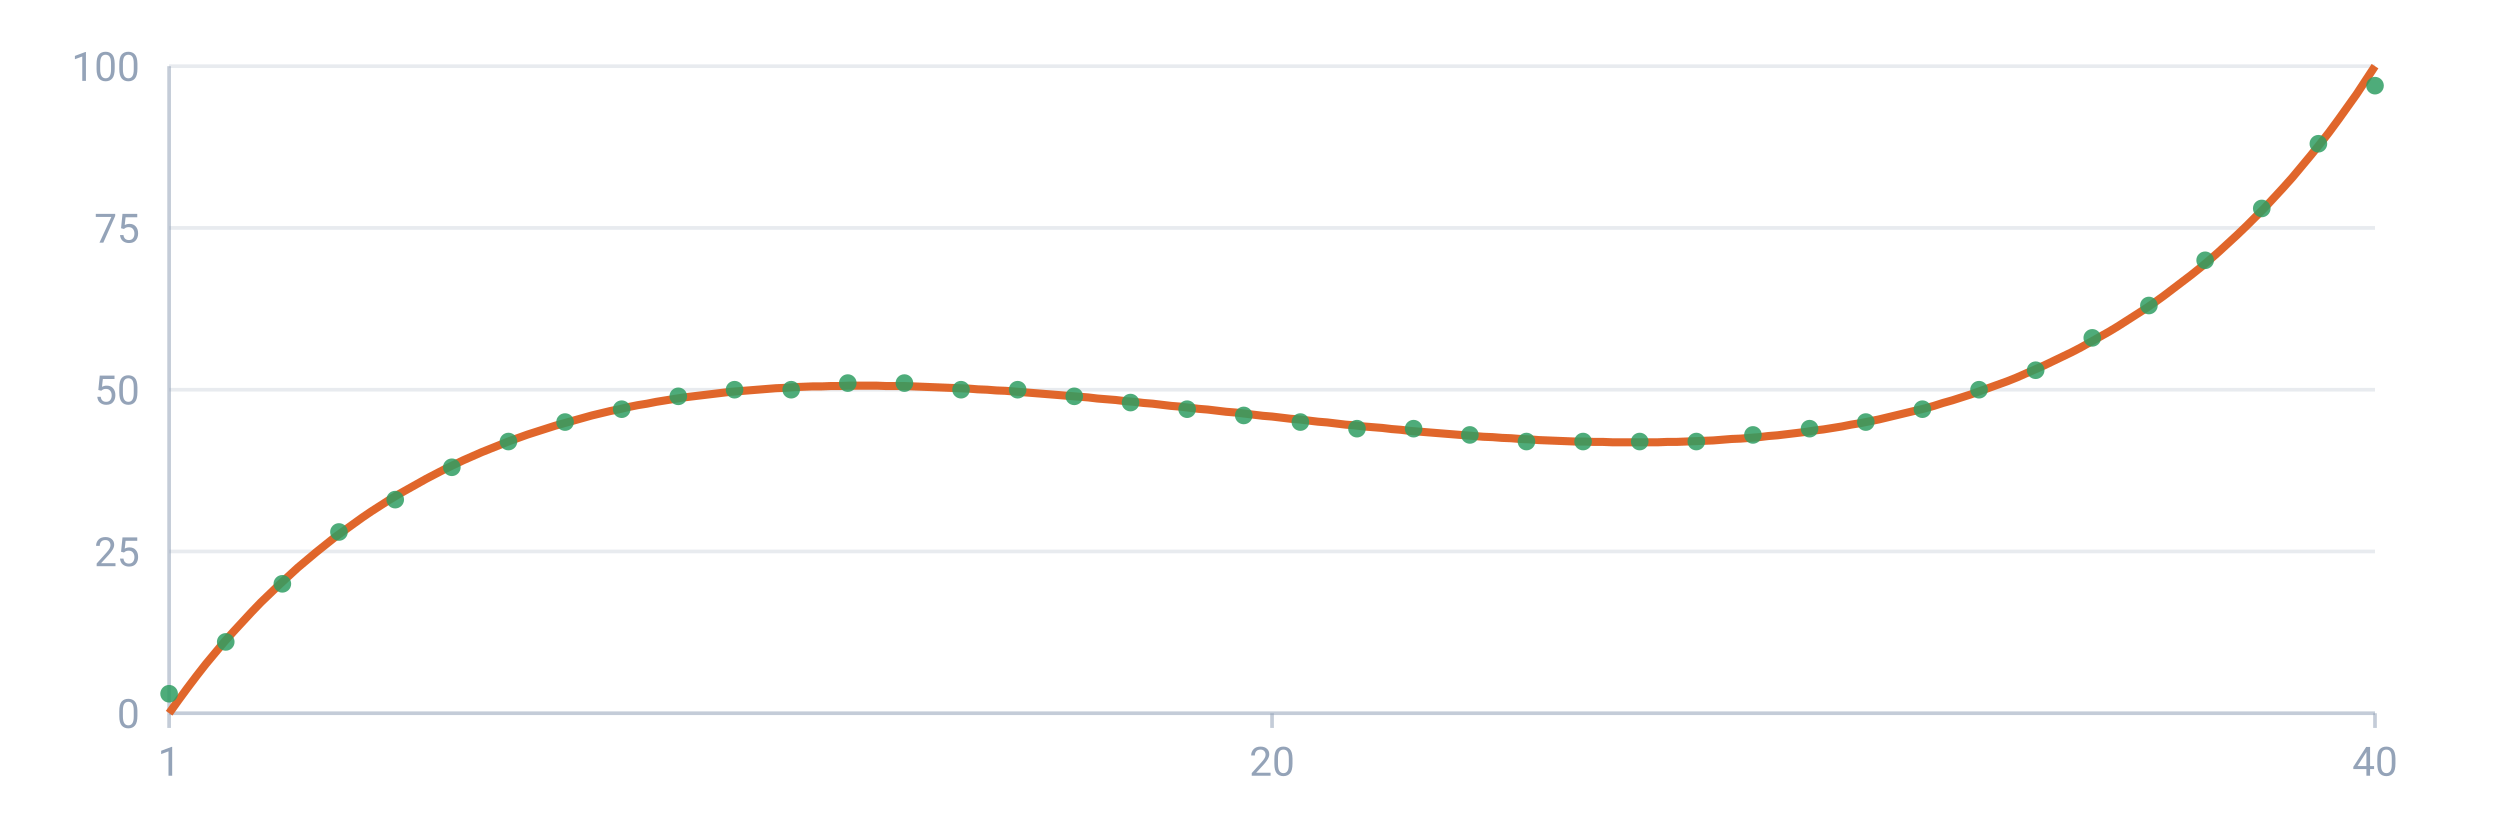
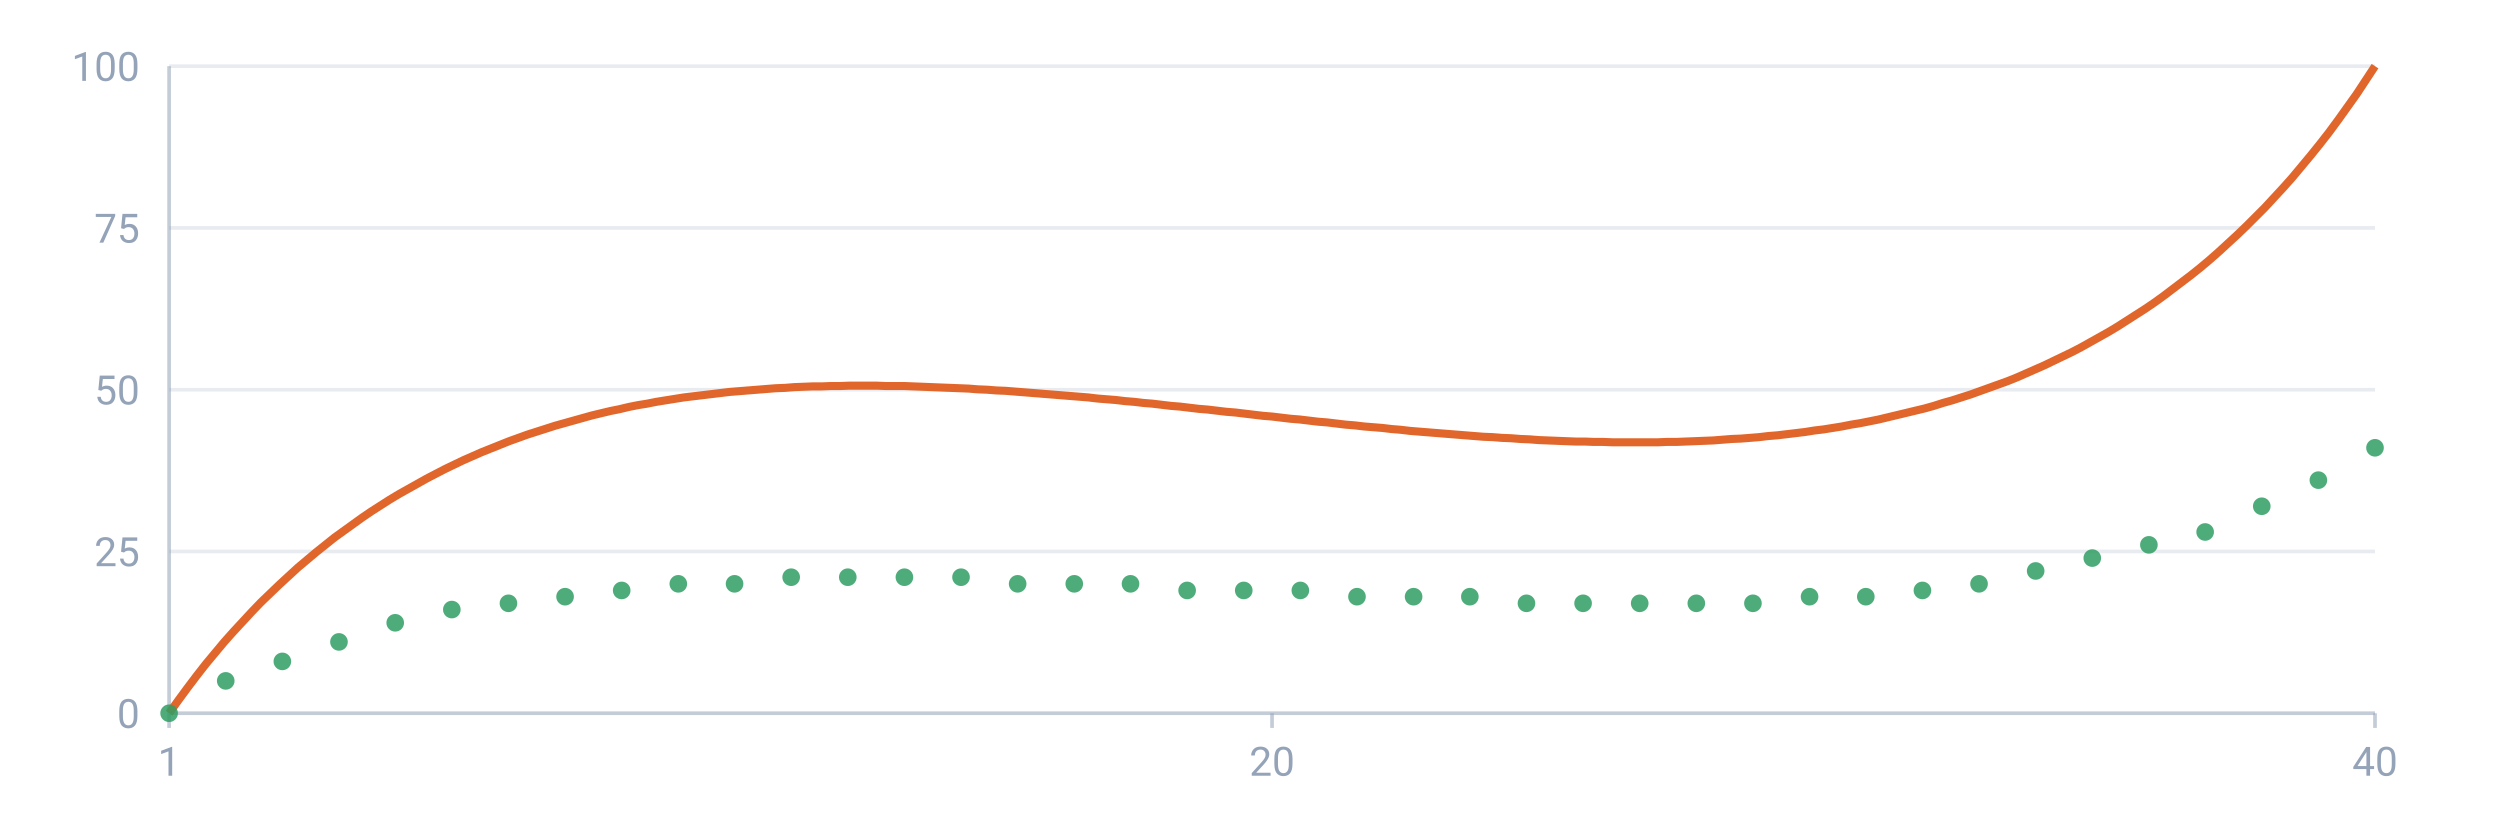
<svg xmlns="http://www.w3.org/2000/svg" viewBox="0 0 680 226" width="680" height="226" font-family="system-ui, -apple-system, Segoe UI, Roboto, sans-serif">
  <line x1="46" y1="194.0" x2="646" y2="194.0" stroke="#94a3b8" stroke-width="1" opacity="0.55" />
  <text x="38.0" y="198.0" text-anchor="end" font-size="11" font-weight="400" fill="#94a3b8">0</text>
  <line x1="46" y1="150.0" x2="646" y2="150.0" stroke="#94a3b8" stroke-width="1" opacity="0.22" />
  <text x="38.0" y="154.0" text-anchor="end" font-size="11" font-weight="400" fill="#94a3b8">25</text>
  <line x1="46" y1="106.0" x2="646" y2="106.0" stroke="#94a3b8" stroke-width="1" opacity="0.22" />
  <text x="38.0" y="110.0" text-anchor="end" font-size="11" font-weight="400" fill="#94a3b8">50</text>
  <line x1="46" y1="62.0" x2="646" y2="62.0" stroke="#94a3b8" stroke-width="1" opacity="0.22" />
  <text x="38.0" y="66.0" text-anchor="end" font-size="11" font-weight="400" fill="#94a3b8">75</text>
  <line x1="46" y1="18.0" x2="646" y2="18.0" stroke="#94a3b8" stroke-width="1" opacity="0.22" />
  <text x="38.0" y="22.0" text-anchor="end" font-size="11" font-weight="400" fill="#94a3b8">100</text>
  <line x1="46.0" y1="194" x2="46.0" y2="198" stroke="#94a3b8" stroke-width="1" opacity="0.55" />
  <text x="46.0" y="211.0" text-anchor="middle" font-size="11" font-weight="400" fill="#94a3b8">1</text>
  <line x1="346.0" y1="194" x2="346.0" y2="198" stroke="#94a3b8" stroke-width="1" opacity="0.55" />
  <text x="346.0" y="211.0" text-anchor="middle" font-size="11" font-weight="400" fill="#94a3b8">20</text>
  <line x1="646.0" y1="194" x2="646.0" y2="198" stroke="#94a3b8" stroke-width="1" opacity="0.55" />
  <text x="646.0" y="211.0" text-anchor="middle" font-size="11" font-weight="400" fill="#94a3b8">40</text>
  <line x1="46" y1="18" x2="46" y2="194" stroke="#94a3b8" stroke-width="1" opacity="0.55" />
  <polyline points="46.0,194.0 48.5,190.5 51.0,187.1 53.5,183.8 56.0,180.6 58.5,177.6 61.0,174.6 63.5,171.8 66.0,169.1 68.5,166.4 71.0,163.8 73.5,161.4 76.0,159.0 78.5,156.7 81.0,154.4 83.5,152.3 86.0,150.2 88.5,148.2 91.0,146.2 93.5,144.4 96.0,142.6 98.5,140.8 101.0,139.1 103.5,137.5 106.0,135.9 108.5,134.4 111.0,133.0 113.5,131.6 116.0,130.2 118.5,128.9 121.0,127.6 123.5,126.4 126.0,125.2 128.5,124.1 131.0,123.0 133.5,122.0 136.0,121.0 138.5,120.0 141.0,119.1 143.5,118.2 146.0,117.4 148.5,116.6 151.0,115.8 153.5,115.1 156.0,114.4 158.5,113.7 161.0,113.0 163.5,112.4 166.0,111.8 168.5,111.3 171.0,110.7 173.5,110.2 176.0,109.8 178.5,109.3 181.0,108.9 183.5,108.5 186.0,108.1 188.5,107.8 191.0,107.5 193.5,107.2 196.0,106.9 198.5,106.6 201.0,106.4 203.5,106.2 206.0,106.0 208.5,105.8 211.0,105.6 213.5,105.5 216.0,105.3 218.5,105.2 221.0,105.1 223.5,105.1 226.0,105.0 228.5,105.0 231.0,104.9 233.5,104.9 236.0,104.9 238.5,104.9 241.0,105.0 243.5,105.0 246.0,105.0 248.5,105.1 251.0,105.2 253.5,105.3 256.0,105.4 258.5,105.5 261.0,105.6 263.5,105.7 266.0,105.9 268.5,106.0 271.0,106.2 273.5,106.3 276.0,106.5 278.5,106.7 281.0,106.9 283.5,107.1 286.0,107.3 288.5,107.5 291.0,107.7 293.5,107.9 296.0,108.1 298.5,108.4 301.0,108.6 303.5,108.8 306.0,109.1 308.5,109.3 311.0,109.6 313.5,109.8 316.0,110.1 318.5,110.4 321.0,110.6 323.5,110.9 326.0,111.2 328.5,111.4 331.0,111.7 333.5,112.0 336.0,112.2 338.5,112.5 341.0,112.8 343.5,113.1 346.0,113.3 348.5,113.6 351.0,113.9 353.5,114.1 356.0,114.4 358.5,114.7 361.0,114.9 363.5,115.2 366.0,115.5 368.5,115.7 371.0,116.0 373.5,116.2 376.0,116.4 378.5,116.7 381.0,116.9 383.5,117.2 386.0,117.4 388.5,117.6 391.0,117.8 393.5,118.0 396.0,118.2 398.5,118.4 401.0,118.6 403.5,118.8 406.0,118.9 408.5,119.1 411.0,119.2 413.5,119.4 416.0,119.5 418.5,119.7 421.0,119.8 423.5,119.9 426.0,120.0 428.5,120.1 431.0,120.1 433.5,120.2 436.0,120.2 438.5,120.3 441.0,120.3 443.5,120.3 446.0,120.3 448.5,120.3 451.0,120.3 453.5,120.2 456.0,120.2 458.5,120.1 461.0,120.0 463.5,119.9 466.0,119.8 468.5,119.6 471.0,119.4 473.5,119.3 476.0,119.1 478.5,118.9 481.0,118.6 483.5,118.4 486.0,118.1 488.5,117.8 491.0,117.5 493.5,117.1 496.0,116.8 498.5,116.4 501.0,116.0 503.5,115.5 506.0,115.1 508.5,114.6 511.0,114.1 513.5,113.5 516.0,112.9 518.5,112.3 521.0,111.7 523.5,111.1 526.0,110.4 528.5,109.6 531.0,108.9 533.5,108.1 536.0,107.3 538.5,106.4 541.0,105.5 543.5,104.6 546.0,103.7 548.5,102.7 551.0,101.6 553.5,100.5 556.0,99.4 558.5,98.2 561.0,97.0 563.5,95.8 566.0,94.5 568.5,93.1 571.0,91.7 573.5,90.3 576.0,88.8 578.5,87.2 581.0,85.6 583.5,84.0 586.0,82.3 588.5,80.5 591.0,78.6 593.5,76.7 596.0,74.8 598.5,72.8 601.0,70.7 603.5,68.5 606.0,66.2 608.5,63.9 611.0,61.5 613.5,59.0 616.0,56.5 618.5,53.8 621.0,51.1 623.5,48.3 626.0,45.3 628.5,42.3 631.0,39.2 633.5,36.0 636.0,32.6 638.5,29.1 641.0,25.6 643.5,21.8 646.0,18.0" fill="none" stroke="#e0662b" stroke-width="2.2" stroke-linejoin="round" />
-   <circle cx="46.0" cy="188.7" r="2.4" fill="#2f9e63" opacity="0.85" />
-   <circle cx="61.4" cy="174.6" r="2.4" fill="#2f9e63" opacity="0.85" />
-   <circle cx="76.8" cy="158.8" r="2.4" fill="#2f9e63" opacity="0.85" />
-   <circle cx="92.2" cy="144.7" r="2.4" fill="#2f9e63" opacity="0.85" />
-   <circle cx="107.5" cy="135.9" r="2.4" fill="#2f9e63" opacity="0.85" />
-   <circle cx="122.9" cy="127.1" r="2.4" fill="#2f9e63" opacity="0.85" />
-   <circle cx="138.3" cy="120.1" r="2.4" fill="#2f9e63" opacity="0.85" />
-   <circle cx="153.7" cy="114.8" r="2.4" fill="#2f9e63" opacity="0.85" />
-   <circle cx="169.1" cy="111.3" r="2.4" fill="#2f9e63" opacity="0.85" />
-   <circle cx="184.5" cy="107.8" r="2.4" fill="#2f9e63" opacity="0.85" />
-   <circle cx="199.8" cy="106.0" r="2.4" fill="#2f9e63" opacity="0.85" />
-   <circle cx="215.2" cy="106.0" r="2.4" fill="#2f9e63" opacity="0.85" />
-   <circle cx="230.6" cy="104.2" r="2.4" fill="#2f9e63" opacity="0.85" />
-   <circle cx="246.0" cy="104.2" r="2.4" fill="#2f9e63" opacity="0.85" />
-   <circle cx="261.4" cy="106.0" r="2.4" fill="#2f9e63" opacity="0.85" />
-   <circle cx="276.8" cy="106.0" r="2.4" fill="#2f9e63" opacity="0.85" />
-   <circle cx="292.2" cy="107.8" r="2.4" fill="#2f9e63" opacity="0.85" />
-   <circle cx="307.5" cy="109.5" r="2.4" fill="#2f9e63" opacity="0.85" />
-   <circle cx="322.9" cy="111.3" r="2.4" fill="#2f9e63" opacity="0.85" />
-   <circle cx="338.3" cy="113.0" r="2.4" fill="#2f9e63" opacity="0.85" />
-   <circle cx="353.7" cy="114.8" r="2.4" fill="#2f9e63" opacity="0.85" />
-   <circle cx="369.1" cy="116.6" r="2.4" fill="#2f9e63" opacity="0.85" />
-   <circle cx="384.5" cy="116.6" r="2.4" fill="#2f9e63" opacity="0.85" />
-   <circle cx="399.8" cy="118.3" r="2.4" fill="#2f9e63" opacity="0.85" />
-   <circle cx="415.2" cy="120.1" r="2.4" fill="#2f9e63" opacity="0.85" />
-   <circle cx="430.6" cy="120.1" r="2.4" fill="#2f9e63" opacity="0.85" />
-   <circle cx="446.0" cy="120.1" r="2.4" fill="#2f9e63" opacity="0.85" />
-   <circle cx="461.4" cy="120.1" r="2.4" fill="#2f9e63" opacity="0.85" />
-   <circle cx="476.8" cy="118.3" r="2.4" fill="#2f9e63" opacity="0.85" />
-   <circle cx="492.2" cy="116.6" r="2.4" fill="#2f9e63" opacity="0.85" />
-   <circle cx="507.5" cy="114.8" r="2.4" fill="#2f9e63" opacity="0.85" />
-   <circle cx="522.9" cy="111.3" r="2.4" fill="#2f9e63" opacity="0.85" />
-   <circle cx="538.3" cy="106.0" r="2.4" fill="#2f9e63" opacity="0.85" />
-   <circle cx="553.7" cy="100.7" r="2.4" fill="#2f9e63" opacity="0.85" />
-   <circle cx="569.1" cy="91.9" r="2.4" fill="#2f9e63" opacity="0.85" />
-   <circle cx="584.5" cy="83.1" r="2.4" fill="#2f9e63" opacity="0.85" />
-   <circle cx="599.8" cy="70.8" r="2.4" fill="#2f9e63" opacity="0.85" />
-   <circle cx="615.2" cy="56.7" r="2.4" fill="#2f9e63" opacity="0.85" />
-   <circle cx="630.6" cy="39.1" r="2.4" fill="#2f9e63" opacity="0.85" />
-   <circle cx="646.0" cy="23.3" r="2.4" fill="#2f9e63" opacity="0.85" />
+   <circle cx="46.0" cy="194.0" r="2.4" fill="#2f9e63" opacity="0.85" />
+   <circle cx="61.4" cy="185.2" r="2.4" fill="#2f9e63" opacity="0.85" />
+   <circle cx="76.8" cy="179.9" r="2.4" fill="#2f9e63" opacity="0.85" />
+   <circle cx="92.2" cy="174.6" r="2.4" fill="#2f9e63" opacity="0.85" />
+   <circle cx="107.5" cy="169.4" r="2.4" fill="#2f9e63" opacity="0.85" />
+   <circle cx="122.9" cy="165.8" r="2.4" fill="#2f9e63" opacity="0.85" />
+   <circle cx="138.3" cy="164.1" r="2.4" fill="#2f9e63" opacity="0.85" />
+   <circle cx="153.7" cy="162.3" r="2.4" fill="#2f9e63" opacity="0.85" />
+   <circle cx="169.1" cy="160.6" r="2.4" fill="#2f9e63" opacity="0.85" />
+   <circle cx="184.5" cy="158.8" r="2.4" fill="#2f9e63" opacity="0.85" />
+   <circle cx="199.8" cy="158.8" r="2.4" fill="#2f9e63" opacity="0.85" />
+   <circle cx="215.2" cy="157.0" r="2.4" fill="#2f9e63" opacity="0.85" />
+   <circle cx="230.6" cy="157.0" r="2.4" fill="#2f9e63" opacity="0.85" />
+   <circle cx="246.0" cy="157.0" r="2.4" fill="#2f9e63" opacity="0.85" />
+   <circle cx="261.4" cy="157.0" r="2.4" fill="#2f9e63" opacity="0.85" />
+   <circle cx="276.8" cy="158.8" r="2.4" fill="#2f9e63" opacity="0.85" />
+   <circle cx="292.2" cy="158.8" r="2.4" fill="#2f9e63" opacity="0.85" />
+   <circle cx="307.5" cy="158.8" r="2.4" fill="#2f9e63" opacity="0.85" />
+   <circle cx="322.9" cy="160.6" r="2.4" fill="#2f9e63" opacity="0.85" />
+   <circle cx="338.3" cy="160.6" r="2.4" fill="#2f9e63" opacity="0.85" />
+   <circle cx="353.7" cy="160.6" r="2.4" fill="#2f9e63" opacity="0.85" />
+   <circle cx="369.1" cy="162.3" r="2.4" fill="#2f9e63" opacity="0.85" />
+   <circle cx="384.5" cy="162.3" r="2.4" fill="#2f9e63" opacity="0.85" />
+   <circle cx="399.8" cy="162.3" r="2.4" fill="#2f9e63" opacity="0.85" />
+   <circle cx="415.2" cy="164.1" r="2.4" fill="#2f9e63" opacity="0.85" />
+   <circle cx="430.6" cy="164.1" r="2.4" fill="#2f9e63" opacity="0.85" />
+   <circle cx="446.0" cy="164.1" r="2.4" fill="#2f9e63" opacity="0.85" />
+   <circle cx="461.4" cy="164.1" r="2.4" fill="#2f9e63" opacity="0.85" />
+   <circle cx="476.8" cy="164.1" r="2.4" fill="#2f9e63" opacity="0.85" />
+   <circle cx="492.2" cy="162.3" r="2.4" fill="#2f9e63" opacity="0.85" />
+   <circle cx="507.5" cy="162.3" r="2.4" fill="#2f9e63" opacity="0.85" />
+   <circle cx="522.9" cy="160.6" r="2.4" fill="#2f9e63" opacity="0.85" />
+   <circle cx="538.3" cy="158.8" r="2.4" fill="#2f9e63" opacity="0.85" />
+   <circle cx="553.7" cy="155.3" r="2.4" fill="#2f9e63" opacity="0.85" />
+   <circle cx="569.1" cy="151.8" r="2.4" fill="#2f9e63" opacity="0.85" />
+   <circle cx="584.5" cy="148.2" r="2.4" fill="#2f9e63" opacity="0.85" />
+   <circle cx="599.8" cy="144.7" r="2.4" fill="#2f9e63" opacity="0.85" />
+   <circle cx="615.2" cy="137.7" r="2.4" fill="#2f9e63" opacity="0.85" />
+   <circle cx="630.6" cy="130.6" r="2.4" fill="#2f9e63" opacity="0.85" />
+   <circle cx="646.0" cy="121.8" r="2.4" fill="#2f9e63" opacity="0.85" />
</svg>
